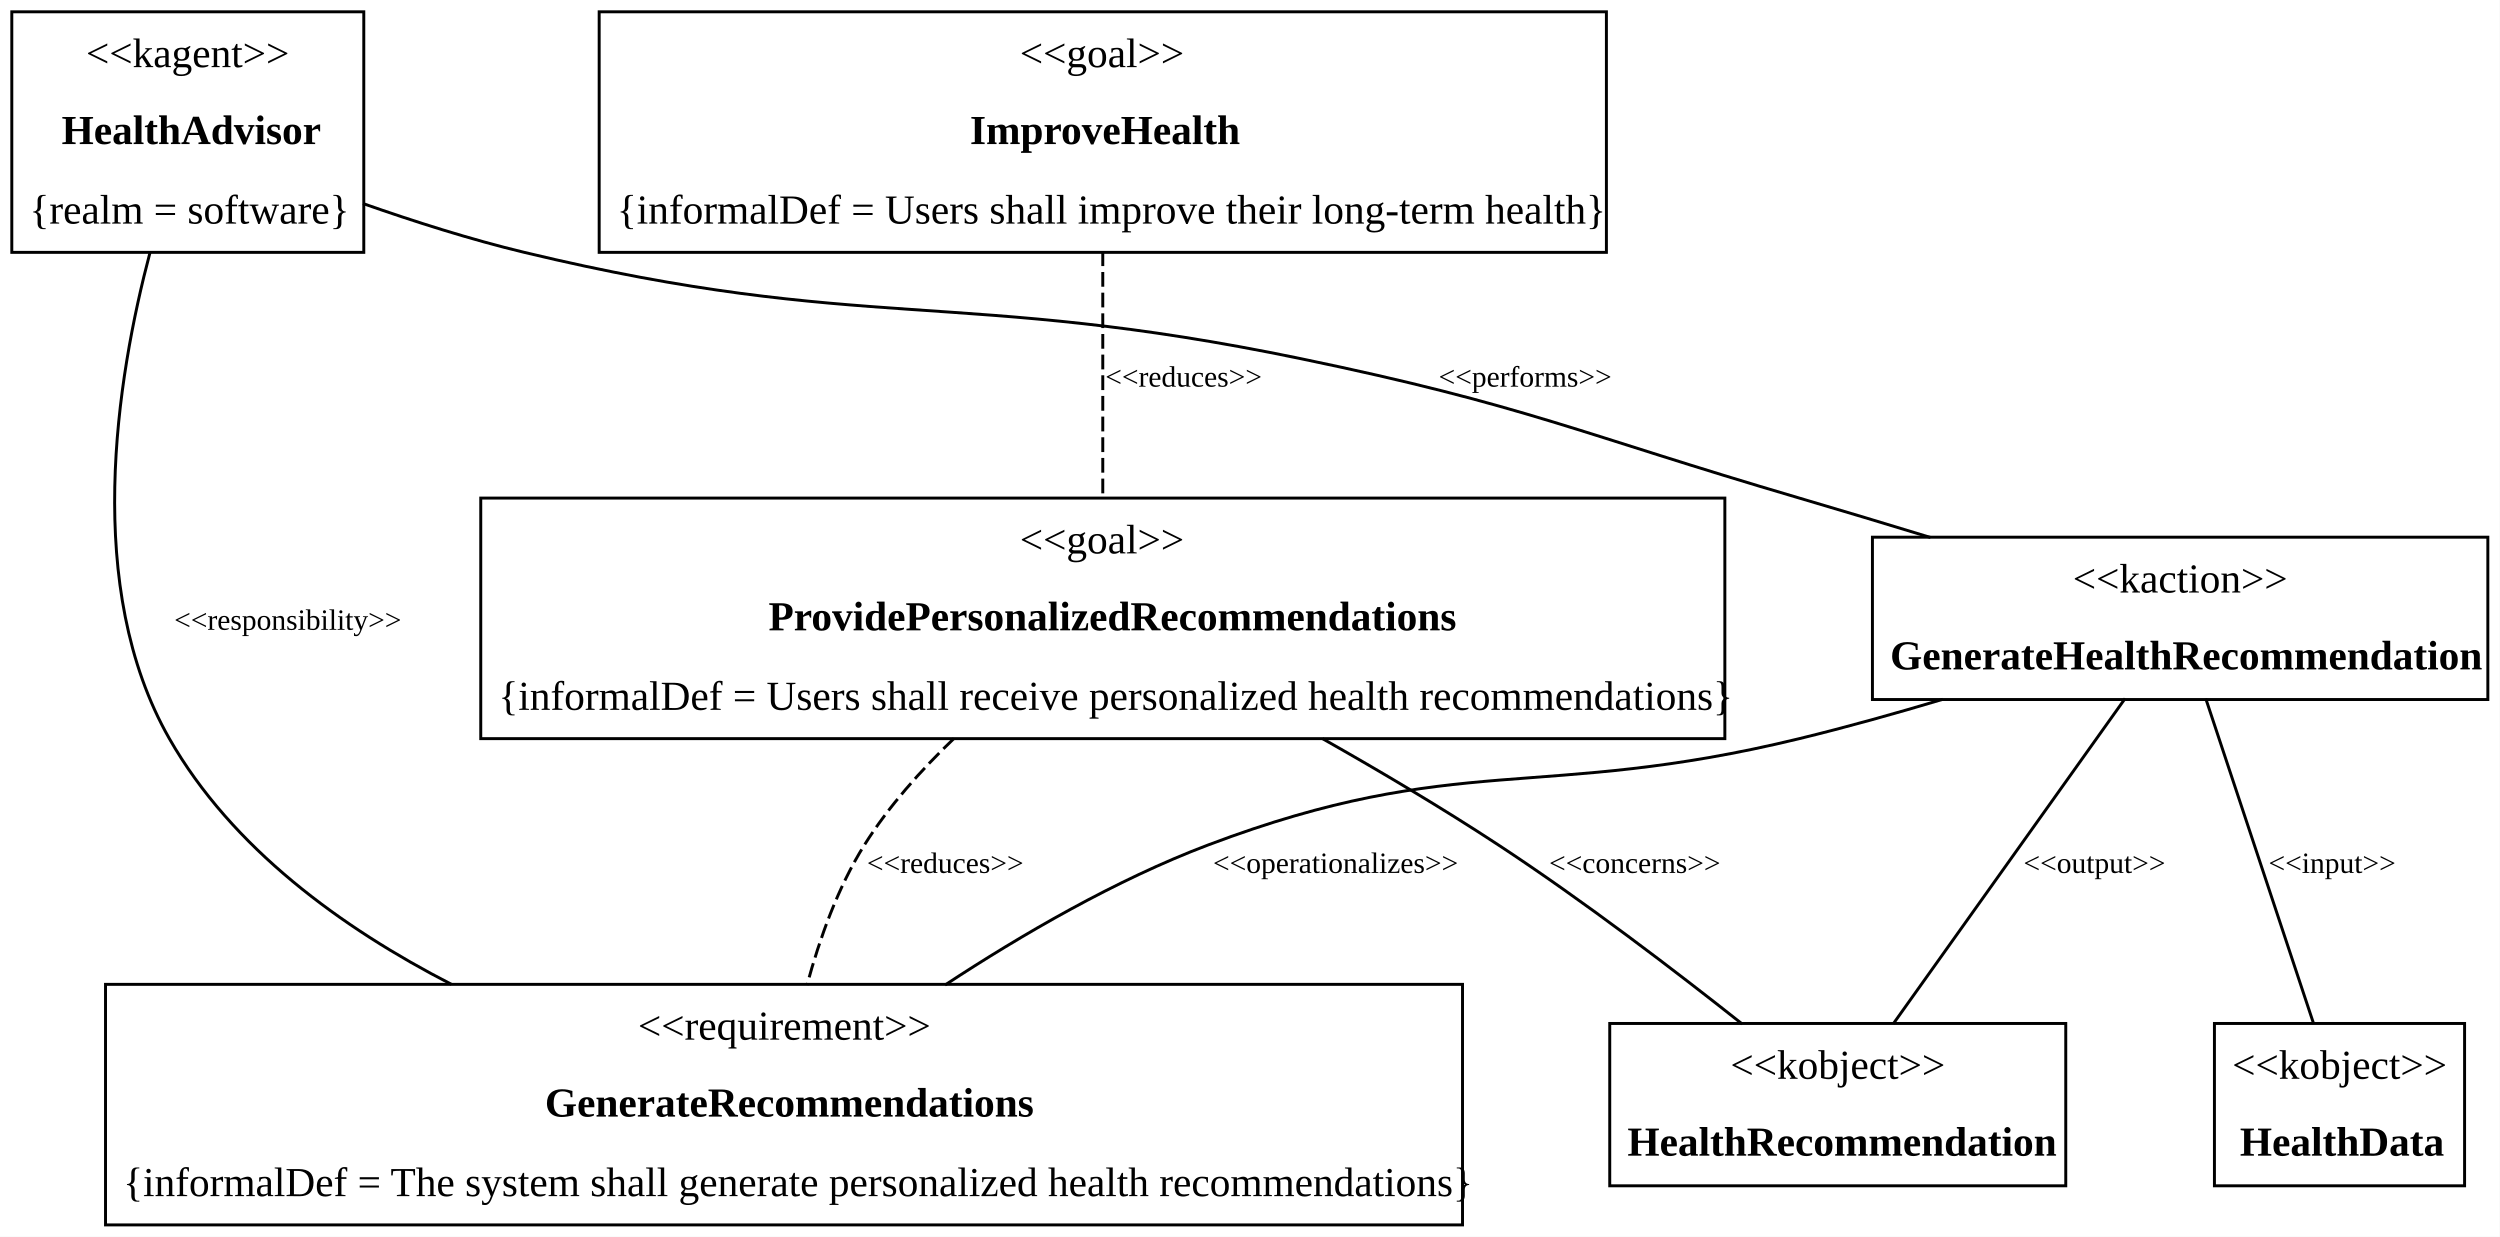
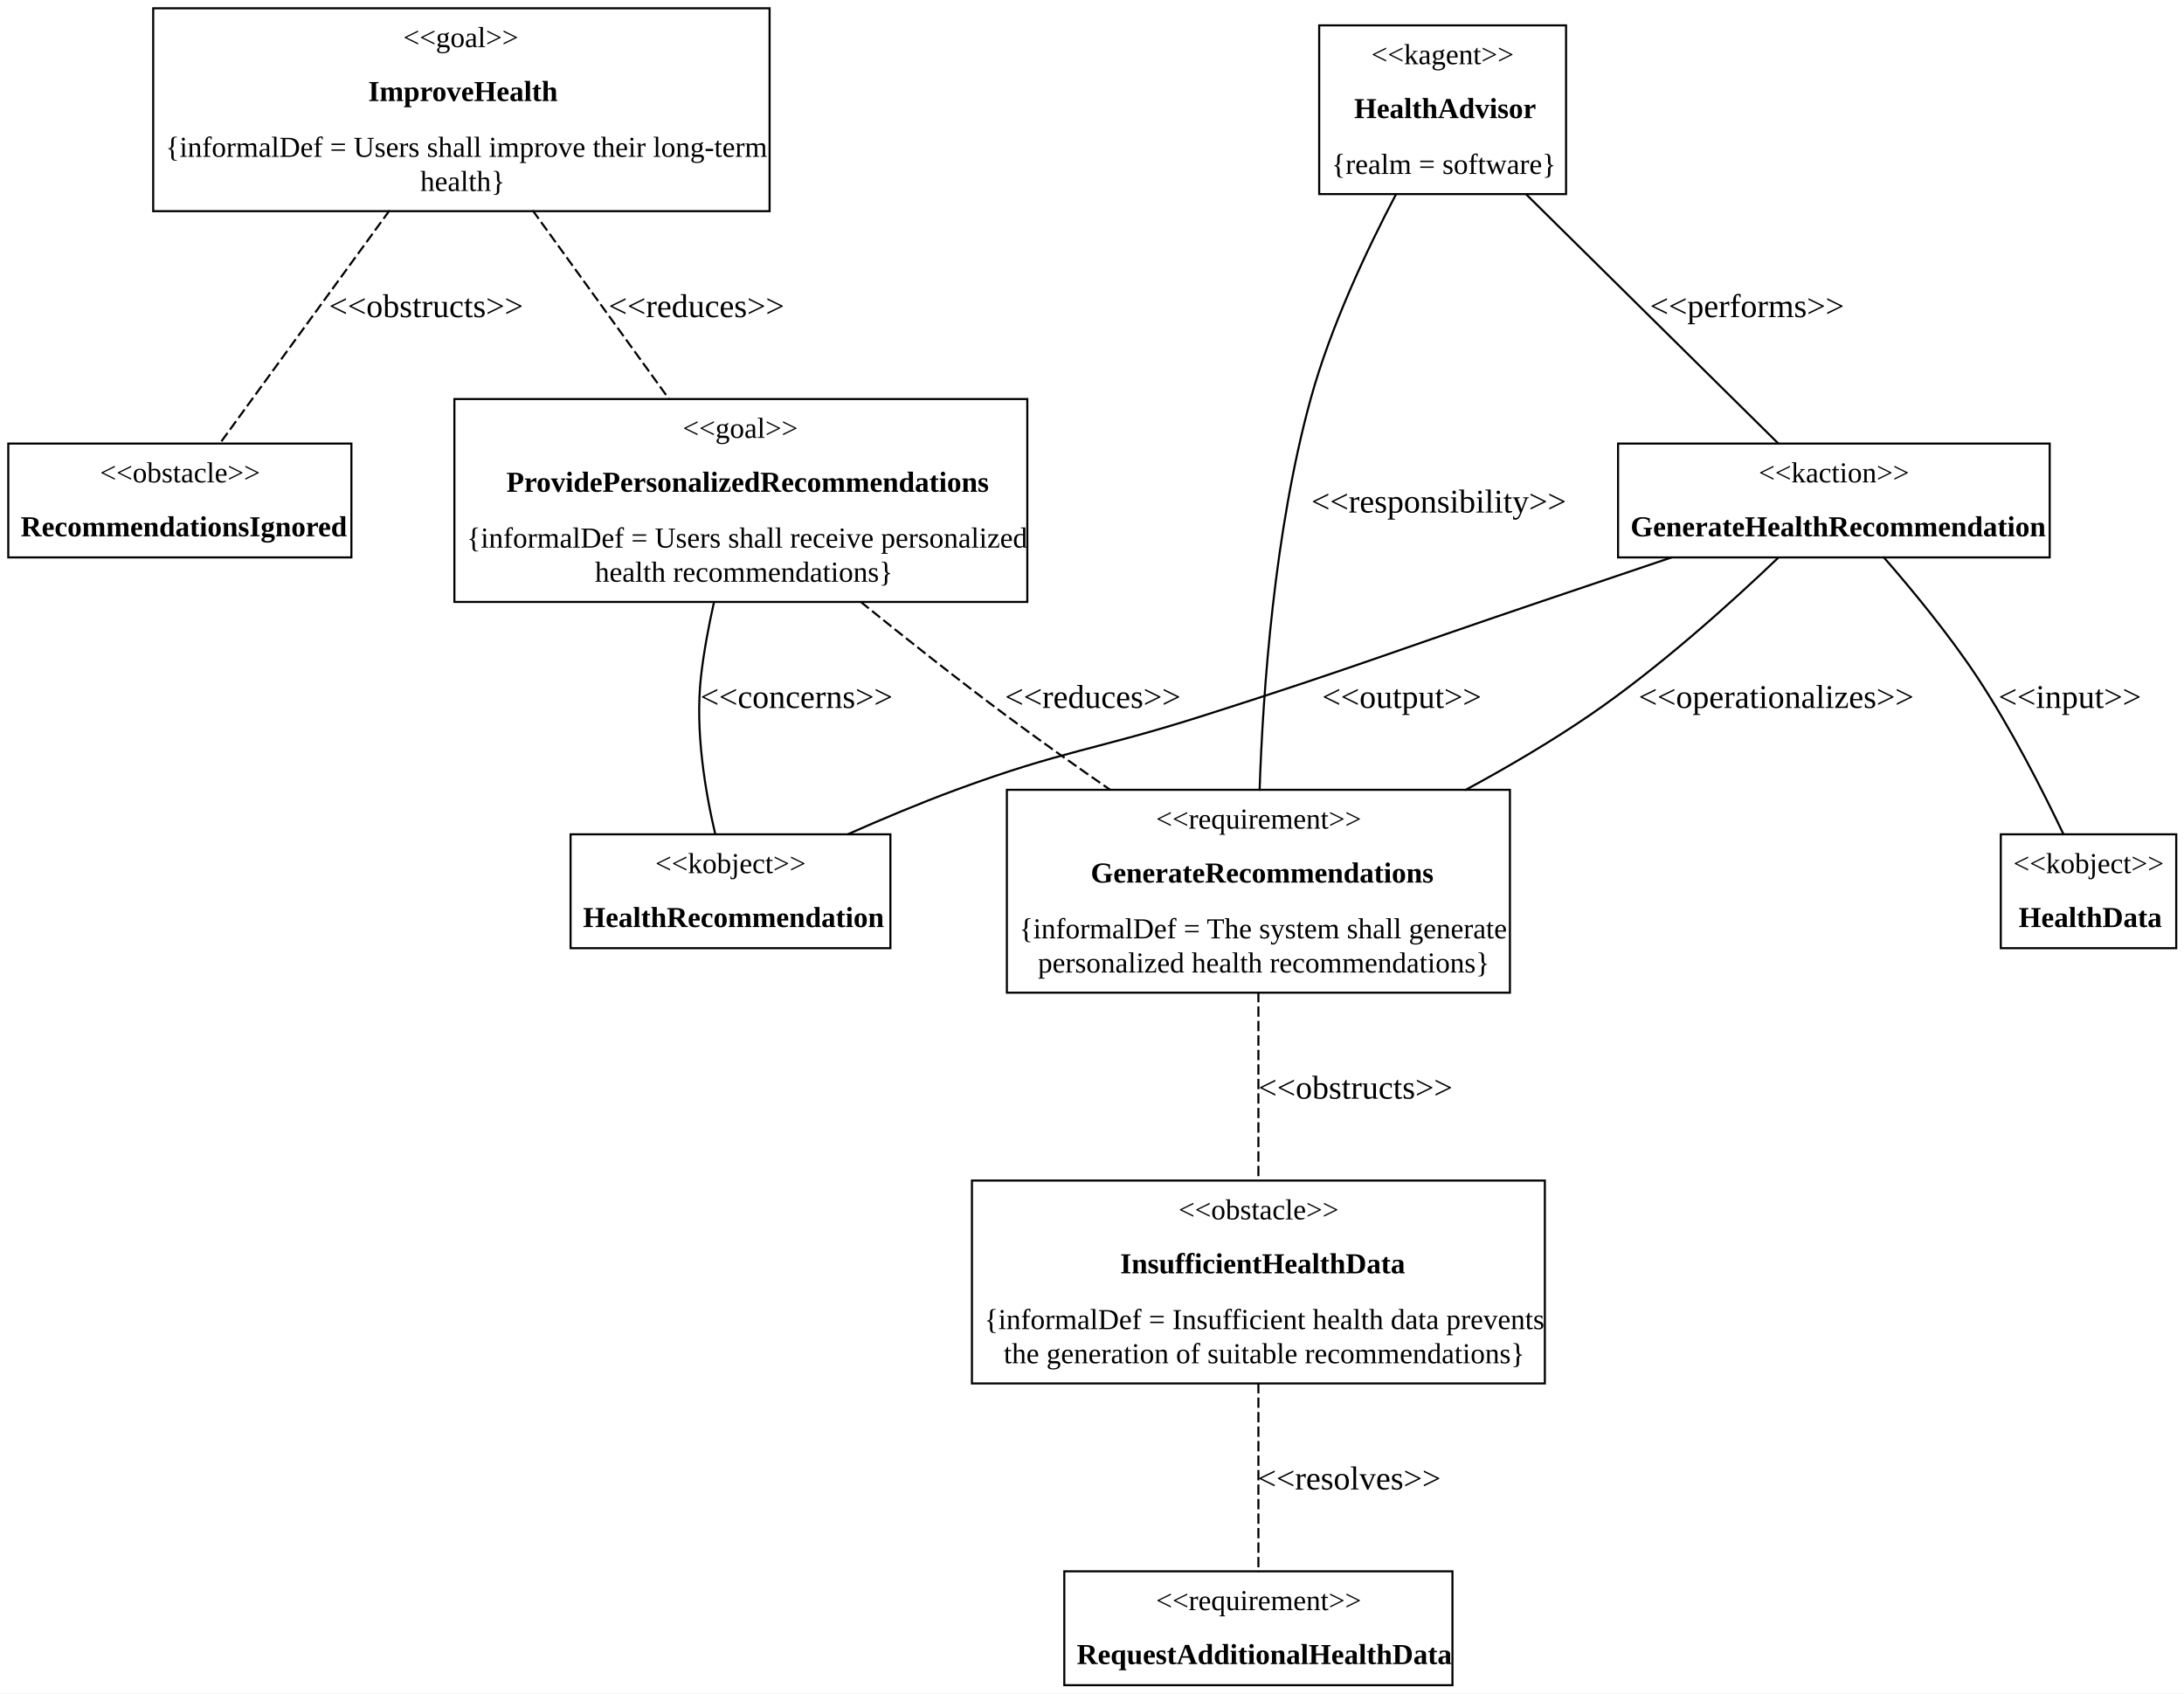
- <svg xmlns="http://www.w3.org/2000/svg" width="847pt" height="419pt" viewBox="0.00 0.00 847.00 419.00">
-   <g id="graph0" class="graph" transform="scale(1 1) rotate(0) translate(4 415)">
-     <polygon fill="white" stroke="none" points="-4,4 -4,-415 842.88,-415 842.88,4 -4,4" />
+ <svg xmlns="http://www.w3.org/2000/svg" width="1055pt" height="818pt" viewBox="0.00 0.00 1055.00 818.00">
+   <g id="graph0" class="graph" transform="scale(1 1) rotate(0) translate(4 814)">
+     <polygon fill="white" stroke="none" points="-4,4 -4,-814 1051.25,-814 1051.25,4 -4,4" />
    <g id="node1" class="node">
-       <polygon fill="none" stroke="black" points="199,-329.5 199,-411 540.25,-411 540.25,-329.5 199,-329.5" />
-       <text xml:space="preserve" text-anchor="start" x="341.5" y="-392.25" font-family="Times New Roman,serif" font-size="14.00">&lt;&lt;goal&gt;&gt;</text>
-       <text xml:space="preserve" text-anchor="start" x="324.62" y="-366.2" font-family="Times New Roman,serif" font-weight="bold" font-size="14.00">ImproveHealth</text>
-       <text xml:space="preserve" text-anchor="start" x="205" y="-339.25" font-family="Times New Roman,serif" font-size="14.00">{informalDef = Users shall improve their long-term health}</text>
+       <polygon fill="none" stroke="black" points="70,-712 70,-810 367.75,-810 367.75,-712 70,-712" />
+       <text xml:space="preserve" text-anchor="start" x="190.75" y="-791.25" font-family="Times New Roman,serif" font-size="14.00">&lt;&lt;goal&gt;&gt;</text>
+       <text xml:space="preserve" text-anchor="start" x="173.88" y="-765.2" font-family="Times New Roman,serif" font-weight="bold" font-size="14.00">ImproveHealth</text>
+       <text xml:space="preserve" text-anchor="start" x="76" y="-738.25" font-family="Times New Roman,serif" font-size="14.00">{informalDef = Users shall improve their long-term</text>
+       <text xml:space="preserve" text-anchor="start" x="199" y="-721.75" font-family="Times New Roman,serif" font-size="14.00">health}</text>
    </g>
    <g id="node2" class="node">
-       <polygon fill="none" stroke="black" points="158.88,-164.75 158.88,-246.25 580.38,-246.25 580.38,-164.75 158.88,-164.75" />
-       <text xml:space="preserve" text-anchor="start" x="341.5" y="-227.5" font-family="Times New Roman,serif" font-size="14.00">&lt;&lt;goal&gt;&gt;</text>
-       <text xml:space="preserve" text-anchor="start" x="256.38" y="-201.45" font-family="Times New Roman,serif" font-weight="bold" font-size="14.00">ProvidePersonalizedRecommendations</text>
-       <text xml:space="preserve" text-anchor="start" x="164.88" y="-174.5" font-family="Times New Roman,serif" font-size="14.00">{informalDef = Users shall receive personalized health recommendations}</text>
+       <polygon fill="none" stroke="black" points="215.5,-523.25 215.5,-621.25 492.25,-621.25 492.25,-523.25 215.5,-523.25" />
+       <text xml:space="preserve" text-anchor="start" x="325.75" y="-602.5" font-family="Times New Roman,serif" font-size="14.00">&lt;&lt;goal&gt;&gt;</text>
+       <text xml:space="preserve" text-anchor="start" x="240.62" y="-576.45" font-family="Times New Roman,serif" font-weight="bold" font-size="14.00">ProvidePersonalizedRecommendations</text>
+       <text xml:space="preserve" text-anchor="start" x="221.5" y="-549.5" font-family="Times New Roman,serif" font-size="14.00">{informalDef = Users shall receive personalized</text>
+       <text xml:space="preserve" text-anchor="start" x="283.38" y="-533" font-family="Times New Roman,serif" font-size="14.00">health recommendations}</text>
    </g>
    <g id="edge2" class="edge">
-       <path fill="none" stroke="black" stroke-dasharray="5,2" d="M369.62,-329.85C369.62,-304.45 369.62,-271.54 369.62,-246.1" />
-       <text xml:space="preserve" text-anchor="middle" x="397" y="-284" font-family="Times New Roman,serif" font-size="10.00">&lt;&lt;reduces&gt;&gt;</text>
+       <path fill="none" stroke="black" stroke-dasharray="5,2" d="M253.29,-712.39C273.52,-684.4 299.03,-649.13 319.29,-621.1" />
+       <text xml:space="preserve" text-anchor="middle" x="332.42" y="-660.8" font-family="Times New Roman,serif" font-size="16.00">&lt;&lt;reduces&gt;&gt;</text>
+     </g>
+     <g id="node9" class="node">
+       <polygon fill="none" stroke="black" points="0,-544.75 0,-599.75 165.75,-599.75 165.75,-544.75 0,-544.75" />
+       <text xml:space="preserve" text-anchor="start" x="44.25" y="-581" font-family="Times New Roman,serif" font-size="14.00">&lt;&lt;obstacle&gt;&gt;</text>
+       <text xml:space="preserve" text-anchor="start" x="6" y="-554.95" font-family="Times New Roman,serif" font-weight="bold" font-size="14.00">RecommendationsIgnored</text>
+     </g>
+     <g id="edge10" class="edge">
+       <path fill="none" stroke="black" stroke-dasharray="5,2" d="M184.2,-712.39C158.16,-676.62 123.44,-628.95 102.15,-599.71" />
+       <text xml:space="preserve" text-anchor="middle" x="201.83" y="-660.8" font-family="Times New Roman,serif" font-size="16.00">&lt;&lt;obstructs&gt;&gt;</text>
    </g>
    <g id="node3" class="node">
-       <polygon fill="none" stroke="black" points="31.75,0 31.75,-81.5 491.5,-81.5 491.5,0 31.75,0" />
-       <text xml:space="preserve" text-anchor="start" x="212.12" y="-62.75" font-family="Times New Roman,serif" font-size="14.00">&lt;&lt;requirement&gt;&gt;</text>
-       <text xml:space="preserve" text-anchor="start" x="180.62" y="-36.7" font-family="Times New Roman,serif" font-weight="bold" font-size="14.00">GenerateRecommendations</text>
-       <text xml:space="preserve" text-anchor="start" x="37.75" y="-9.75" font-family="Times New Roman,serif" font-size="14.00">{informalDef = The system shall generate personalized health recommendations}</text>
+       <polygon fill="none" stroke="black" points="482.38,-334.5 482.38,-432.5 725.38,-432.5 725.38,-334.5 482.38,-334.5" />
+       <text xml:space="preserve" text-anchor="start" x="554.38" y="-413.75" font-family="Times New Roman,serif" font-size="14.00">&lt;&lt;requirement&gt;&gt;</text>
+       <text xml:space="preserve" text-anchor="start" x="522.88" y="-387.7" font-family="Times New Roman,serif" font-weight="bold" font-size="14.00">GenerateRecommendations</text>
+       <text xml:space="preserve" text-anchor="start" x="488.38" y="-360.75" font-family="Times New Roman,serif" font-size="14.00">{informalDef = The system shall generate</text>
+       <text xml:space="preserve" text-anchor="start" x="497.38" y="-344.25" font-family="Times New Roman,serif" font-size="14.00">personalized health recommendations}</text>
    </g>
    <g id="edge1" class="edge">
-       <path fill="none" stroke="black" stroke-dasharray="5,2" d="M319.19,-164.79C308,-154.06 297.05,-141.78 288.88,-128.75 279.87,-114.41 273.64,-96.85 269.42,-81.28" />
-       <text xml:space="preserve" text-anchor="middle" x="316.25" y="-119.25" font-family="Times New Roman,serif" font-size="10.00">&lt;&lt;reduces&gt;&gt;</text>
+       <path fill="none" stroke="black" stroke-dasharray="5,2" d="M411.79,-523.27C433.5,-505.69 458.56,-485.85 481.88,-468.5 497.97,-456.53 515.58,-444.05 532.29,-432.49" />
+       <text xml:space="preserve" text-anchor="middle" x="523.88" y="-472.05" font-family="Times New Roman,serif" font-size="16.00">&lt;&lt;reduces&gt;&gt;</text>
+     </g>
+     <g id="node6" class="node">
+       <polygon fill="none" stroke="black" points="271.62,-356 271.62,-411 426.12,-411 426.12,-356 271.62,-356" />
+       <text xml:space="preserve" text-anchor="start" x="312.5" y="-392.25" font-family="Times New Roman,serif" font-size="14.00">&lt;&lt;kobject&gt;&gt;</text>
+       <text xml:space="preserve" text-anchor="start" x="277.62" y="-366.2" font-family="Times New Roman,serif" font-weight="bold" font-size="14.00">HealthRecommendation</text>
+     </g>
+     <g id="edge8" class="edge">
+       <path fill="none" stroke="black" d="M341,-523.6C338.35,-511.81 335.97,-499.14 334.62,-487.25 331.67,-461.12 336.72,-431.38 341.61,-410.64" />
+       <text xml:space="preserve" text-anchor="middle" x="380.75" y="-472.05" font-family="Times New Roman,serif" font-size="16.00">&lt;&lt;concerns&gt;&gt;</text>
+     </g>
+     <g id="node8" class="node">
+       <polygon fill="none" stroke="black" points="465.5,-145.75 465.5,-243.75 742.25,-243.75 742.25,-145.75 465.5,-145.75" />
+       <text xml:space="preserve" text-anchor="start" x="565.25" y="-225" font-family="Times New Roman,serif" font-size="14.00">&lt;&lt;obstacle&gt;&gt;</text>
+       <text xml:space="preserve" text-anchor="start" x="537.12" y="-198.95" font-family="Times New Roman,serif" font-weight="bold" font-size="14.00">InsufficientHealthData</text>
+       <text xml:space="preserve" text-anchor="start" x="471.5" y="-172" font-family="Times New Roman,serif" font-size="14.00">{informalDef = Insufficient health data prevents</text>
+       <text xml:space="preserve" text-anchor="start" x="480.88" y="-155.5" font-family="Times New Roman,serif" font-size="14.00">the generation of suitable recommendations}</text>
+     </g>
+     <g id="edge9" class="edge">
+       <path fill="none" stroke="black" stroke-dasharray="5,2" d="M603.88,-334.89C603.88,-306.9 603.88,-271.63 603.88,-243.6" />
+       <text xml:space="preserve" text-anchor="middle" x="650.75" y="-283.3" font-family="Times New Roman,serif" font-size="16.00">&lt;&lt;obstructs&gt;&gt;</text>
+     </g>
+     <g id="node4" class="node">
+       <polygon fill="none" stroke="black" points="777.62,-544.75 777.62,-599.75 986.12,-599.75 986.12,-544.75 777.62,-544.75" />
+       <text xml:space="preserve" text-anchor="start" x="845.5" y="-581" font-family="Times New Roman,serif" font-size="14.00">&lt;&lt;kaction&gt;&gt;</text>
+       <text xml:space="preserve" text-anchor="start" x="783.62" y="-554.95" font-family="Times New Roman,serif" font-weight="bold" font-size="14.00">GenerateHealthRecommendation</text>
+     </g>
+     <g id="edge3" class="edge">
+       <path fill="none" stroke="black" d="M855.23,-544.82C832.24,-522.83 797.51,-491.5 763.88,-468.5 745.1,-455.66 724.13,-443.35 703.71,-432.31" />
+       <text xml:space="preserve" text-anchor="middle" x="854" y="-472.05" font-family="Times New Roman,serif" font-size="16.00">&lt;&lt;operationalizes&gt;&gt;</text>
    </g>
    <g id="node5" class="node">
-       <polygon fill="none" stroke="black" points="541.38,-13.25 541.38,-68.25 695.88,-68.25 695.88,-13.25 541.38,-13.25" />
-       <text xml:space="preserve" text-anchor="start" x="582.25" y="-49.5" font-family="Times New Roman,serif" font-size="14.00">&lt;&lt;kobject&gt;&gt;</text>
-       <text xml:space="preserve" text-anchor="start" x="547.38" y="-23.45" font-family="Times New Roman,serif" font-weight="bold" font-size="14.00">HealthRecommendation</text>
-     </g>
-     <g id="edge8" class="edge">
-       <path fill="none" stroke="black" d="M444.05,-164.75C463.74,-153.61 484.75,-141.15 503.62,-128.75 532.5,-109.79 563.66,-85.99 586.26,-68.07" />
-       <text xml:space="preserve" text-anchor="middle" x="549.86" y="-119.25" font-family="Times New Roman,serif" font-size="10.00">&lt;&lt;concerns&gt;&gt;</text>
-     </g>
-     <g id="node4" class="node">
-       <polygon fill="none" stroke="black" points="746.25,-13.25 746.25,-68.25 831,-68.25 831,-13.25 746.25,-13.25" />
-       <text xml:space="preserve" text-anchor="start" x="752.25" y="-49.5" font-family="Times New Roman,serif" font-size="14.00">&lt;&lt;kobject&gt;&gt;</text>
-       <text xml:space="preserve" text-anchor="start" x="754.88" y="-23.45" font-family="Times New Roman,serif" font-weight="bold" font-size="14.00">HealthData</text>
-     </g>
-     <g id="node6" class="node">
-       <polygon fill="none" stroke="black" points="630.38,-178 630.38,-233 838.88,-233 838.88,-178 630.38,-178" />
-       <text xml:space="preserve" text-anchor="start" x="698.25" y="-214.25" font-family="Times New Roman,serif" font-size="14.00">&lt;&lt;kaction&gt;&gt;</text>
-       <text xml:space="preserve" text-anchor="start" x="636.38" y="-188.2" font-family="Times New Roman,serif" font-weight="bold" font-size="14.00">GenerateHealthRecommendation</text>
-     </g>
-     <g id="edge3" class="edge">
-       <path fill="none" stroke="black" d="M654.19,-178.07C638.19,-173.28 621.45,-168.6 605.62,-164.75 517.76,-143.4 489.97,-160.69 405.38,-128.75 374.13,-116.95 342.08,-98.3 316.19,-81.29" />
-       <text xml:space="preserve" text-anchor="middle" x="448.5" y="-119.25" font-family="Times New Roman,serif" font-size="10.00">&lt;&lt;operationalizes&gt;&gt;</text>
+       <polygon fill="none" stroke="black" points="962.5,-356 962.5,-411 1047.25,-411 1047.25,-356 962.5,-356" />
+       <text xml:space="preserve" text-anchor="start" x="968.5" y="-392.25" font-family="Times New Roman,serif" font-size="14.00">&lt;&lt;kobject&gt;&gt;</text>
+       <text xml:space="preserve" text-anchor="start" x="971.12" y="-366.2" font-family="Times New Roman,serif" font-weight="bold" font-size="14.00">HealthData</text>
    </g>
    <g id="edge6" class="edge">
-       <path fill="none" stroke="black" d="M743.3,-178.35C753.35,-148.07 769.8,-98.47 779.88,-68.1" />
-       <text xml:space="preserve" text-anchor="middle" x="786.12" y="-119.25" font-family="Times New Roman,serif" font-size="10.00">&lt;&lt;input&gt;&gt;</text>
+       <path fill="none" stroke="black" d="M905.71,-545.09C919.73,-529.04 937.31,-507.69 950.88,-487.25 967.36,-462.4 982.84,-431.94 992.96,-410.66" />
+       <text xml:space="preserve" text-anchor="middle" x="995.85" y="-472.05" font-family="Times New Roman,serif" font-size="16.00">&lt;&lt;input&gt;&gt;</text>
    </g>
    <g id="edge7" class="edge">
-       <path fill="none" stroke="black" d="M715.99,-178.35C694.4,-148.07 659.05,-98.47 637.41,-68.1" />
-       <text xml:space="preserve" text-anchor="middle" x="705.6" y="-119.25" font-family="Times New Roman,serif" font-size="10.00">&lt;&lt;output&gt;&gt;</text>
+       <path fill="none" stroke="black" d="M803.75,-544.84C782.99,-537.82 760.58,-530.25 739.88,-523.25 667.88,-498.91 650.28,-491.59 577.88,-468.5 524.83,-451.58 510.12,-451.76 457.88,-432.5 440.51,-426.1 421.97,-418.31 405.19,-410.88" />
+       <text xml:space="preserve" text-anchor="middle" x="673.13" y="-472.05" font-family="Times New Roman,serif" font-size="16.00">&lt;&lt;output&gt;&gt;</text>
    </g>
    <g id="node7" class="node">
-       <polygon fill="none" stroke="black" points="0,-329.5 0,-411 119.25,-411 119.25,-329.5 0,-329.5" />
-       <text xml:space="preserve" text-anchor="start" x="25.12" y="-392.25" font-family="Times New Roman,serif" font-size="14.00">&lt;&lt;kagent&gt;&gt;</text>
-       <text xml:space="preserve" text-anchor="start" x="16.88" y="-366.2" font-family="Times New Roman,serif" font-weight="bold" font-size="14.00">HealthAdvisor</text>
-       <text xml:space="preserve" text-anchor="start" x="6" y="-339.25" font-family="Times New Roman,serif" font-size="14.00">{realm = software}</text>
+       <polygon fill="none" stroke="black" points="633.25,-720.25 633.25,-801.75 752.5,-801.75 752.5,-720.25 633.25,-720.25" />
+       <text xml:space="preserve" text-anchor="start" x="658.38" y="-783" font-family="Times New Roman,serif" font-size="14.00">&lt;&lt;kagent&gt;&gt;</text>
+       <text xml:space="preserve" text-anchor="start" x="650.12" y="-756.95" font-family="Times New Roman,serif" font-weight="bold" font-size="14.00">HealthAdvisor</text>
+       <text xml:space="preserve" text-anchor="start" x="639.25" y="-730" font-family="Times New Roman,serif" font-size="14.00">{realm = software}</text>
    </g>
    <g id="edge4" class="edge">
-       <path fill="none" stroke="black" d="M46.91,-329.79C35.38,-286.32 24.23,-215.8 53.38,-164.75 74.55,-127.64 111.8,-100.6 148.99,-81.49" />
-       <text xml:space="preserve" text-anchor="middle" x="93.5" y="-201.62" font-family="Times New Roman,serif" font-size="10.00">&lt;&lt;responsibility&gt;&gt;</text>
+       <path fill="none" stroke="black" d="M670.44,-720.33C656.21,-693.27 638.72,-656.14 629.12,-621.25 611.53,-557.28 606.07,-480.47 604.45,-432.05" />
+       <text xml:space="preserve" text-anchor="middle" x="691" y="-566.42" font-family="Times New Roman,serif" font-size="16.00">&lt;&lt;responsibility&gt;&gt;</text>
    </g>
    <g id="edge5" class="edge">
-       <path fill="none" stroke="black" d="M119.01,-346.03C136.4,-339.92 155.59,-333.83 173.62,-329.5 288.34,-301.94 321.1,-317.44 436.62,-293.5 512.99,-277.67 530.8,-268.24 605.62,-246.25 620.02,-242.02 635.27,-237.42 650.06,-232.9" />
-       <text xml:space="preserve" text-anchor="middle" x="512.71" y="-284" font-family="Times New Roman,serif" font-size="10.00">&lt;&lt;performs&gt;&gt;</text>
+       <path fill="none" stroke="black" d="M732.96,-720.4C769.8,-683.99 823.38,-631.05 855.22,-599.59" />
+       <text xml:space="preserve" text-anchor="middle" x="839.92" y="-660.8" font-family="Times New Roman,serif" font-size="16.00">&lt;&lt;performs&gt;&gt;</text>
+     </g>
+     <g id="node10" class="node">
+       <polygon fill="none" stroke="black" points="510.12,0 510.12,-55 697.62,-55 697.62,0 510.12,0" />
+       <text xml:space="preserve" text-anchor="start" x="554.38" y="-36.25" font-family="Times New Roman,serif" font-size="14.00">&lt;&lt;requirement&gt;&gt;</text>
+       <text xml:space="preserve" text-anchor="start" x="516.12" y="-10.2" font-family="Times New Roman,serif" font-weight="bold" font-size="14.00">RequestAdditionalHealthData</text>
+     </g>
+     <g id="edge11" class="edge">
+       <path fill="none" stroke="black" stroke-dasharray="5,2" d="M603.88,-145.95C603.88,-116.21 603.88,-79.1 603.88,-54.65" />
+       <text xml:space="preserve" text-anchor="middle" x="647.75" y="-94.55" font-family="Times New Roman,serif" font-size="16.00">&lt;&lt;resolves&gt;&gt;</text>
    </g>
  </g>
</svg>
